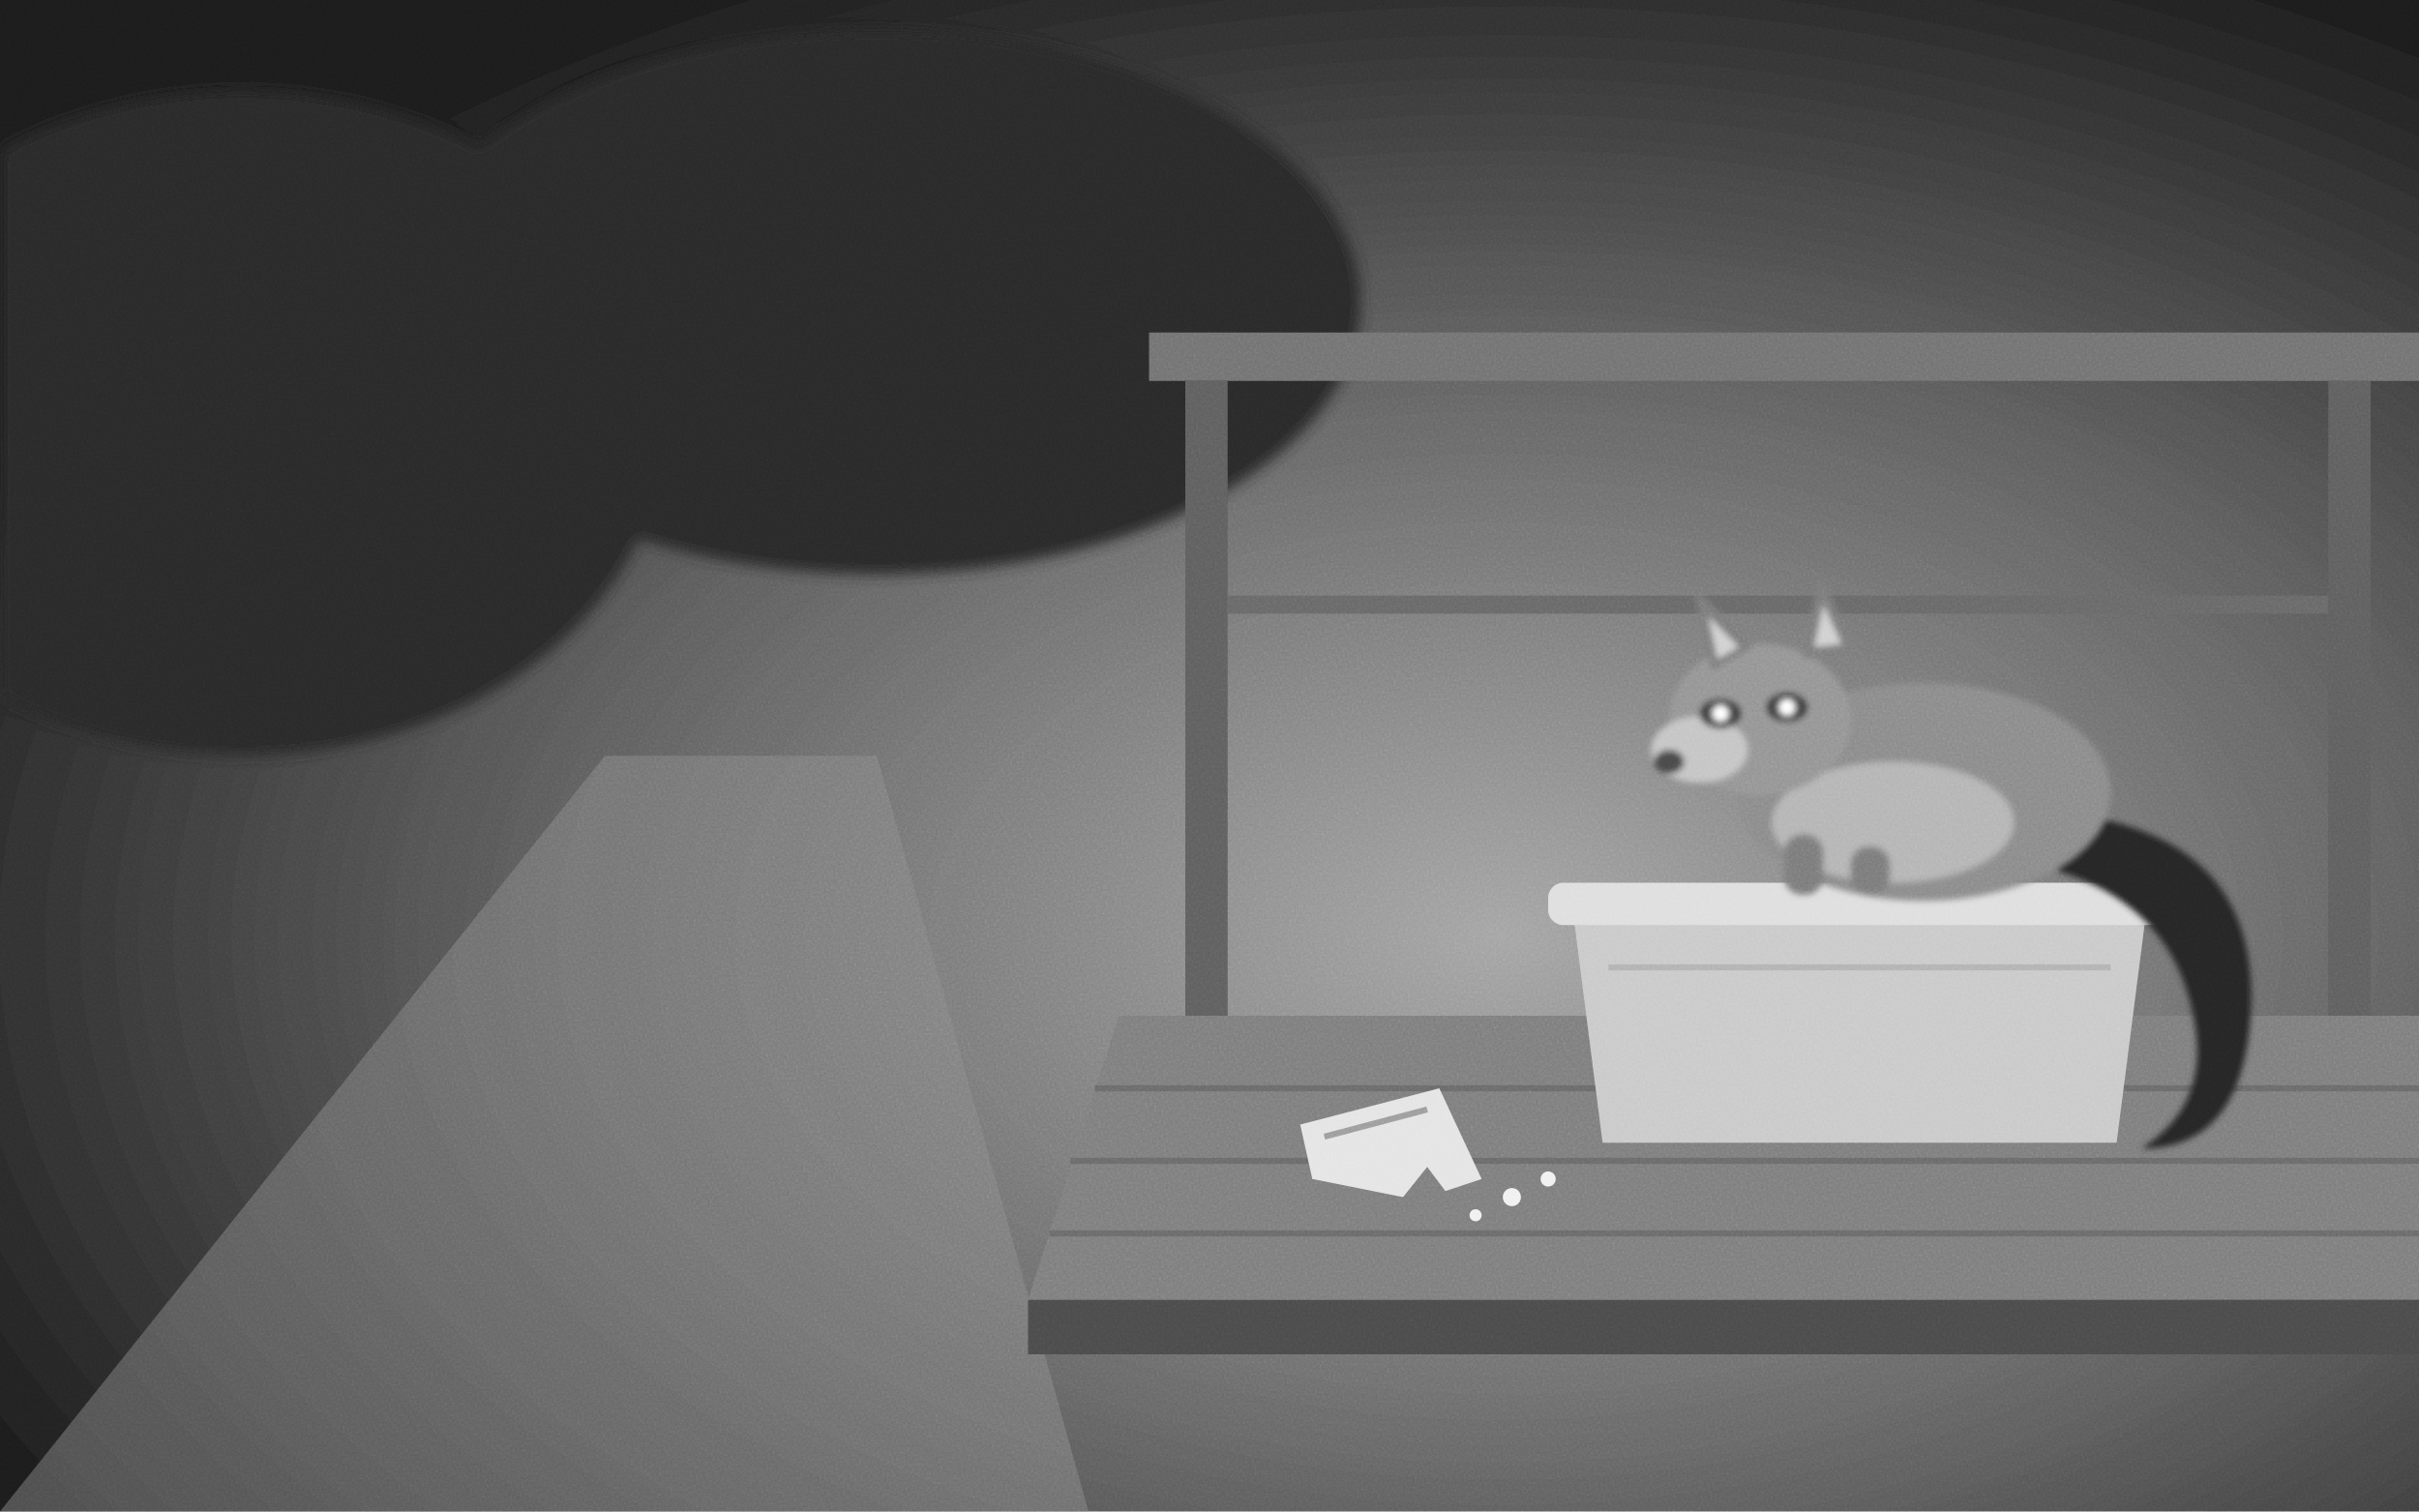
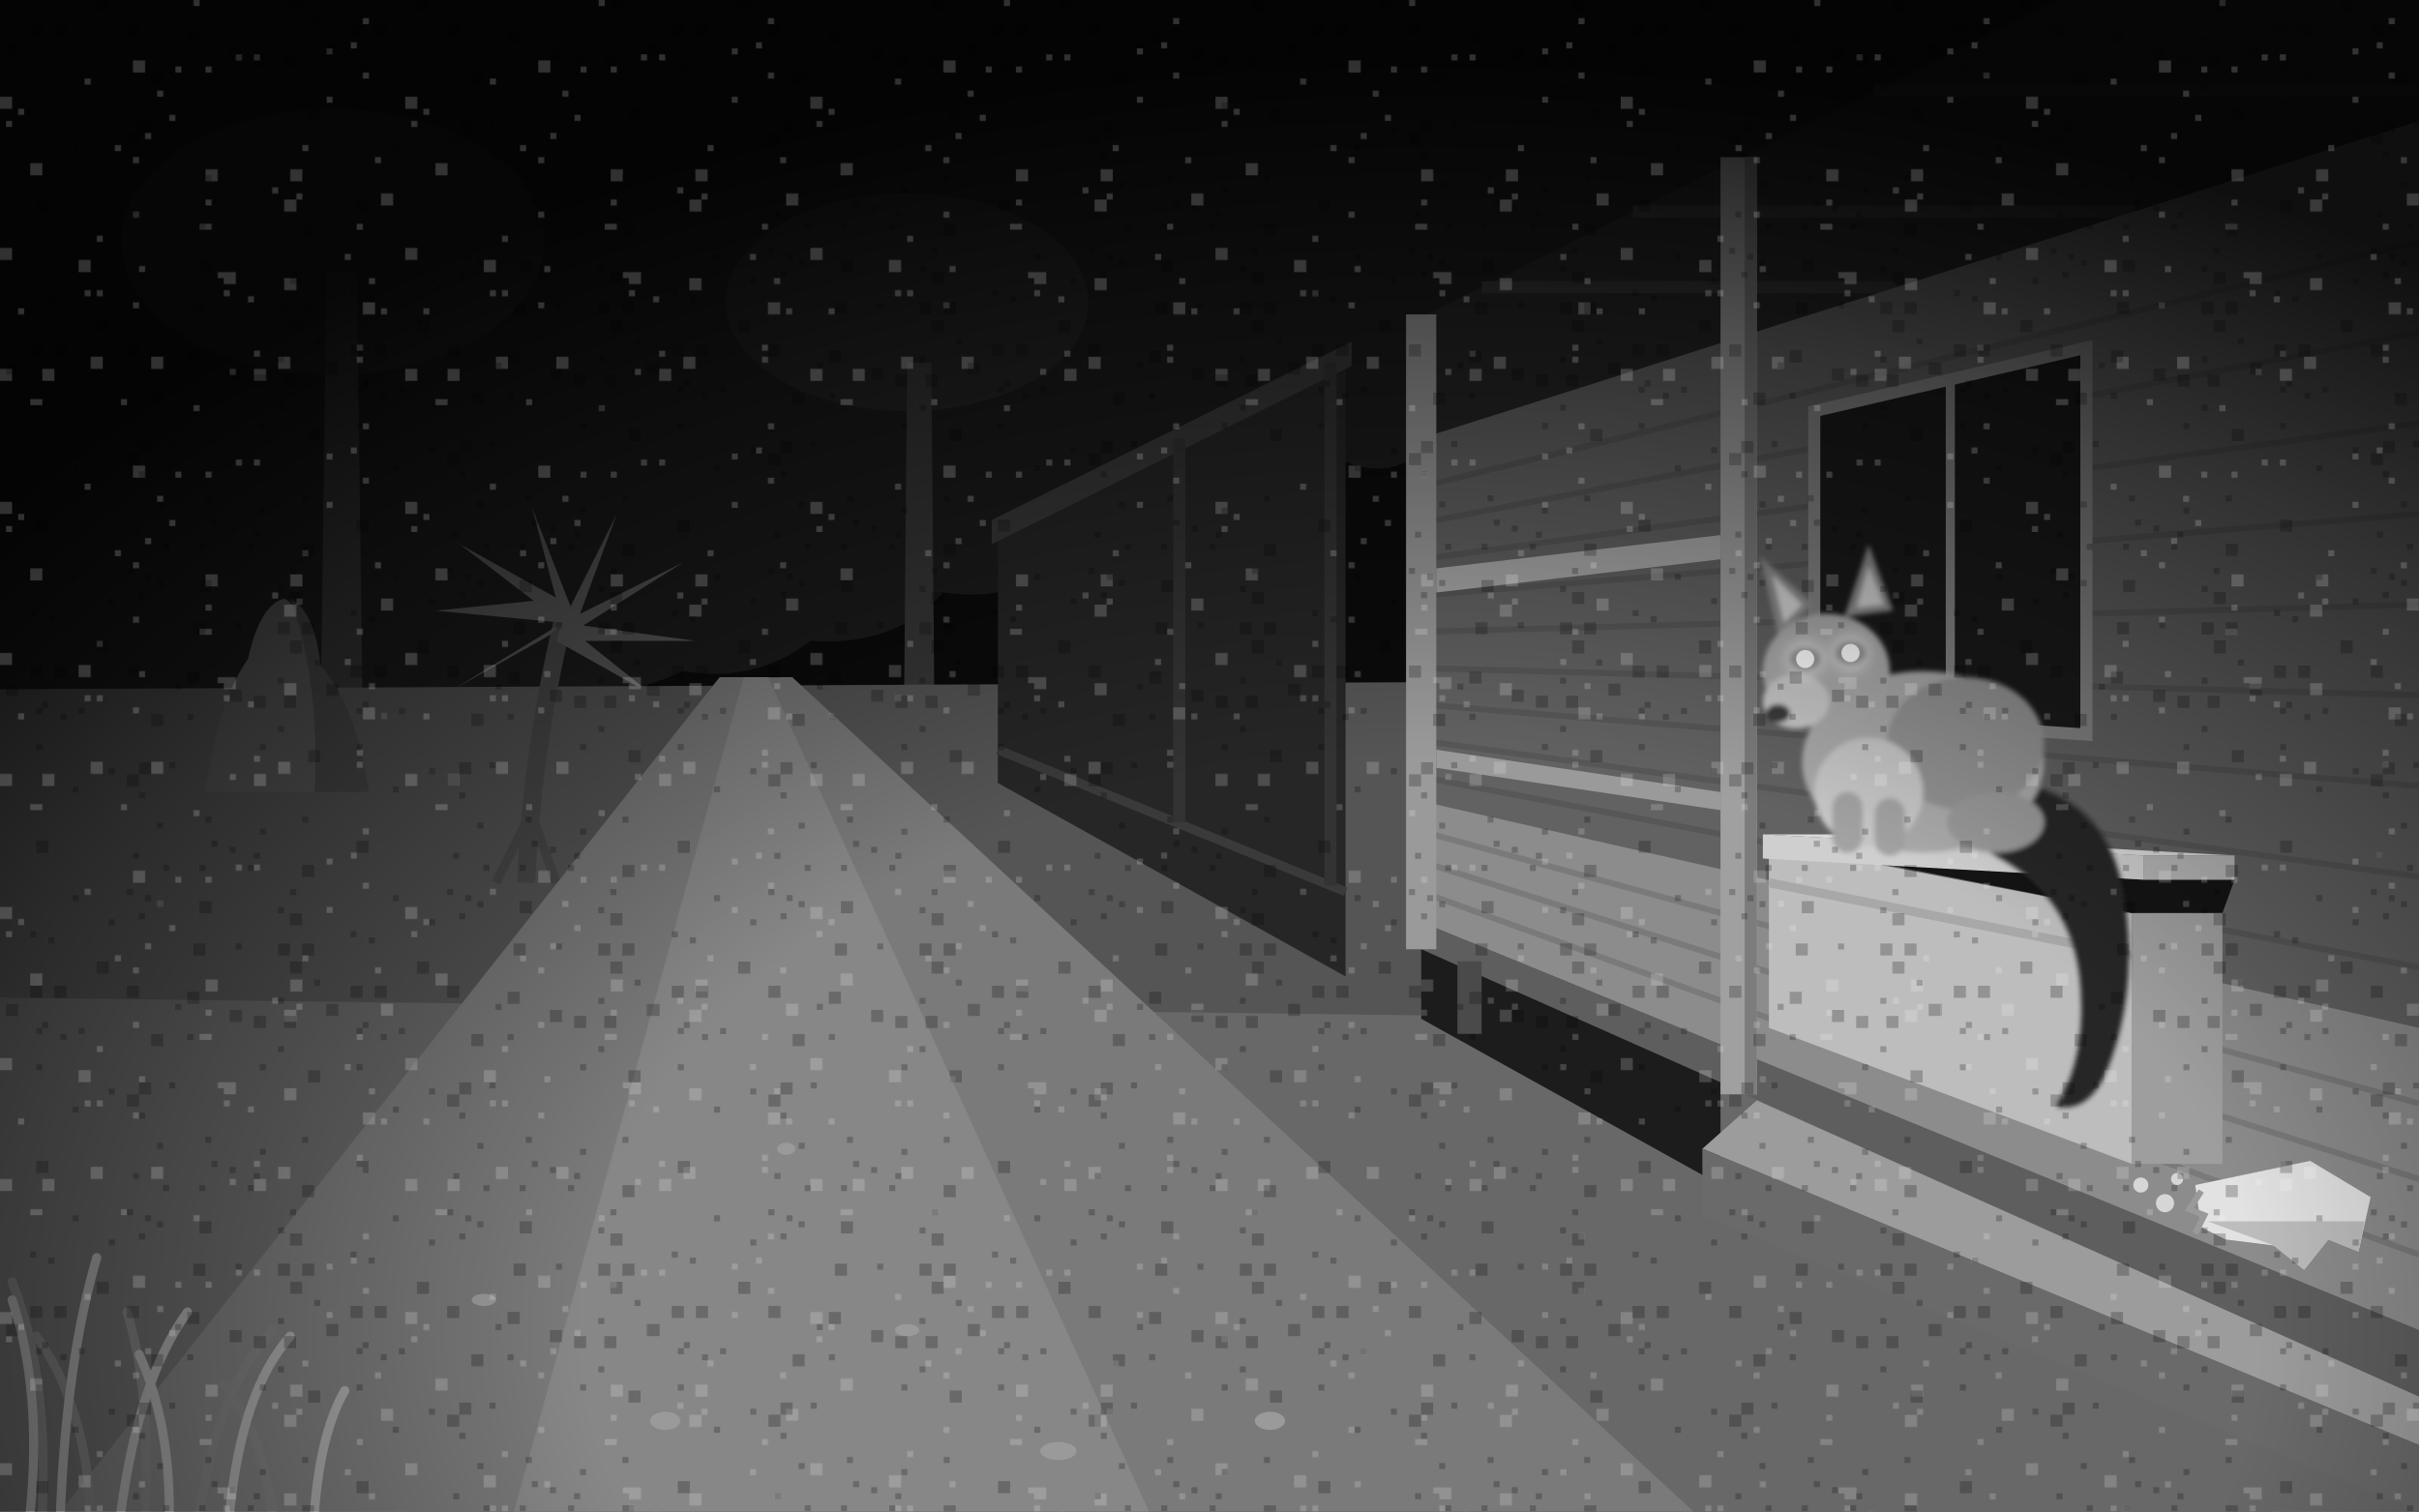
- <svg xmlns="http://www.w3.org/2000/svg" viewBox="0 0 800 500" role="img" aria-label="Infrared trail camera still at night: a brushtail possum sitting on the lid of a plastic tub, with a torn chip packet beside it">
+ <svg xmlns="http://www.w3.org/2000/svg" viewBox="0 0 800 500" role="img" aria-label="Infrared trail camera photo at night: a brushtail possum sitting on the snack box lid on the Cabin 4 verandah, with a torn chip packet beside the box">
  <defs>
-     <filter id="mono">
-       <feColorMatrix type="saturate" values="0" />
+     <radialGradient id="falloff" gradientUnits="userSpaceOnUse" cx="0" cy="0" r="1" gradientTransform="translate(470 440) scale(620 420)">
+       <stop offset="0.45" stop-color="#000" stop-opacity="0" />
+       <stop offset="0.8" stop-color="#000" stop-opacity="0.5" />
+       <stop offset="1" stop-color="#000" stop-opacity="0.85" />
+     </radialGradient>
+     <pattern id="noise-light" width="67" height="67" patternUnits="userSpaceOnUse" patternTransform="scale(2)">
+       <path fill="#fff" d="M0 61h2v2h-2zM14 48h1v1h-1zM22 50h1v1h-1zM36 45h1v1h-1zM54 16h1v1h-1zM47 46h2v2h-2zM45 31h1v1h-1zM54 8h1v1h-1zM61 46h1v1h-1zM38 61h1v1h-1zM24 22h1v1h-1zM22 10h2v2h-2zM28 19h1v1h-1zM37 48h1v1h-1zM3 18h1v1h-1zM34 28h2v2h-2zM60 3h1v1h-1zM23 44h1v1h-1zM34 11h1v1h-1zM19 24h1v1h-1zM22 35h1v1h-1zM15 60h1v1h-1zM57 42h1v1h-1zM34 33h1v1h-1zM62 26h1v1h-1zM16 39h1v1h-1zM22 26h1v1h-1zM58 7h1v1h-1zM5 27h2v2h-2zM5 66h2v2h-2zM42 9h1v1h-1zM39 9h1v1h-1zM59 59h1v1h-1zM60 50h2v2h-2zM0 16h2v2h-2zM0 41h2v2h-2zM49 32h1v1h-1zM15 59h2v2h-2zM25 59h2v2h-2zM32 0h1v1h-1zM42 61h2v2h-2zM60 12h1v1h-1zM37 45h2v2h-2zM14 13h1v1h-1zM3 51h1v1h-1zM47 33h2v2h-2zM7 61h2v2h-2zM46 59h2v2h-2zM59 57h1v1h-1zM63 51h1v1h-1zM16 48h1v1h-1zM26 15h1v1h-1zM59 37h1v1h-1zM41 49h1v1h-1zM48 28h2v2h-2zM20 66h1v1h-1zM42 58h1v1h-1zM13 43h2v2h-2zM33 37h1v1h-1zM63 32h2v2h-2zM29 11h1v1h-1zM34 37h1v1h-1zM50 24h1v1h-1zM1 20h1v1h-1z" />
+     </pattern>
+     <pattern id="noise-dark" width="53" height="53" patternUnits="userSpaceOnUse" patternTransform="scale(2)">
+       <path fill="#000" d="M1 7h2v2h-2zM5 4h2v2h-2zM32 50h2v2h-2zM7 10h1v1h-1zM12 24h1v1h-1zM22 35h1v1h-1zM21 22h2v2h-2zM12 42h1v1h-1zM8 49h1v1h-1zM6 11h1v1h-1zM9 4h2v2h-2zM34 29h1v1h-1zM52 3h1v1h-1zM16 0h2v2h-2zM21 4h2v2h-2zM48 41h1v1h-1zM23 45h1v1h-1zM42 35h1v1h-1zM18 21h1v1h-1zM26 30h1v1h-1zM35 33h1v1h-1zM46 44h1v1h-1zM23 25h1v1h-1zM51 18h2v2h-2zM18 46h1v1h-1zM39 50h1v1h-1zM10 12h1v1h-1zM5 48h1v1h-1zM33 37h1v1h-1zM46 14h1v1h-1zM23 20h2v2h-2zM31 12h1v1h-1zM43 17h1v1h-1zM46 6h1v1h-1zM48 0h2v2h-2zM47 9h2v2h-2zM50 37h2v2h-2zM6 33h2v2h-2zM43 31h1v1h-1zM6 17h1v1h-1zM50 29h1v1h-1zM41 37h1v1h-1zM31 5h2v2h-2zM13 11h1v1h-1zM33 43h2v2h-2zM21 41h1v1h-1zM26 43h1v1h-1zM48 45h2v2h-2zM38 8h2v2h-2zM50 50h2v2h-2zM46 50h2v2h-2zM29 7h1v1h-1zM25 12h2v2h-2zM24 42h1v1h-1zM27 37h1v1h-1zM42 9h2v2h-2zM38 34h1v1h-1zM28 20h1v1h-1z" />
+     </pattern>
+     <filter id="fur" x="-10%" y="-10%" width="120%" height="120%">
+       <feGaussianBlur stdDeviation="0.8" />
    </filter>
-     <filter id="grain" x="0" y="0" width="100%" height="100%">
-       <feTurbulence type="fractalNoise" baseFrequency="1.3" numOctaves="2" seed="9" />
-       <feColorMatrix type="saturate" values="0" />
+     <filter id="shine" x="-100%" y="-100%" width="300%" height="300%">
+       <feGaussianBlur stdDeviation="2.5" />
    </filter>
-     <filter id="soft">
-       <feGaussianBlur stdDeviation="2.2" />
-     </filter>
-     <filter id="fur">
-       <feGaussianBlur stdDeviation="1.1" />
-     </filter>
-     <filter id="glow">
-       <feGaussianBlur stdDeviation="1.2" />
-     </filter>
-     <radialGradient id="flash" cx="0.62" cy="0.62" r="0.7">
-       <stop offset="0" stop-color="#a4a4a4" />
-       <stop offset="0.55" stop-color="#606060" />
-       <stop offset="1" stop-color="#1e1e1e" />
-     </radialGradient>
  </defs>
-   <g filter="url(#mono)">
-     <rect width="800" height="500" fill="url(#flash)" />
-     <g fill="#2a2a2a" filter="url(#soft)">
-       <ellipse cx="80" cy="140" rx="140" ry="110" />
-       <ellipse cx="290" cy="100" rx="160" ry="90" />
+   <g id="scene">
+     <rect width="800" height="500" fill="#0b0b0b" />
+     <path id="tree-line" d="M0 0H800V120L470 150Q456 160 440 150Q430 172 404 168Q390 186 360 180Q340 200 312 196Q296 214 268 212Q250 226 226 222Q200 234 170 228Q150 236 120 230Q96 238 70 232Q40 240 0 234Z" fill="#1c1c1c" />
+     <g id="far-trees" fill="#262626">
+       <ellipse cx="110" cy="80" rx="70" ry="44" />
+       <ellipse cx="300" cy="100" rx="60" ry="36" />
    </g>
-     <polygon points="0,500 200,250 290,250 360,500" fill="#8c8c8c" opacity="0.45" />
-     <rect x="380" y="110" width="420" height="16" fill="#727272" />
-     <rect x="392" y="126" width="14" height="210" fill="#5e5e5e" />
-     <rect x="770" y="126" width="14" height="210" fill="#5e5e5e" />
-     <line x1="406" y1="200" x2="770" y2="200" stroke="#686868" stroke-width="6" />
-     <polygon points="370,336 800,336 800,430 340,430" fill="#7d7d7d" />
-     <g stroke="#6a6a6a" stroke-width="2">
-       <line x1="362" y1="360" x2="800" y2="360" />
-       <line x1="354" y1="384" x2="800" y2="384" />
-       <line x1="347" y1="408" x2="800" y2="408" />
+     <g id="woollybutt-trunks" fill="#383838">
+       <path d="M106 240l2 -150h10l2 150z" />
+       <path d="M299 232l1 -112h8l1 112z" />
    </g>
-     <rect x="340" y="430" width="460" height="18" fill="#4c4c4c" />
-     <path d="M520 300 h190 l-10 78 h-170 z" fill="#c9c9c9" />
-     <rect x="512" y="292" width="206" height="14" rx="5" fill="#dedede" />
-     <path d="M532 320 h166" stroke="#b2b2b2" stroke-width="2" />
-     <path d="M430 372 l46 -12 l14 30 l-12 4 l-6 -8 l-8 10 l-30 -6 z" fill="#e4e4e4" />
-     <path d="M438 376 l34 -9" stroke="#9c9c9c" stroke-width="2" />
-     <g fill="#f0f0f0">
-       <circle cx="500" cy="396" r="3" />
-       <circle cx="512" cy="390" r="2.5" />
-       <circle cx="488" cy="402" r="2" />
+     <path d="M0 228L800 224V500H0Z" fill="#555" />
+     <path d="M0 330L800 340V500H0Z" fill="#686868" />
+     <g id="termite-mound">
+       <path d="M68 262q4 -30 14 -44q4 -18 12 -20q8 4 10 22q12 14 16 42z" fill="#5c5c5c" />
+       <path d="M96 198q8 4 10 22q12 14 16 42h-18q2 -36 -8 -64z" fill="#4a4a4a" />
    </g>
-     <g filter="url(#fur)">
-       <path d="M690 270 q60 10 54 70 q-4 40 -36 40 q22 -14 18 -40 q-6 -40 -46 -52 z" fill="#262626" />
-       <ellipse cx="636" cy="262" rx="62" ry="36" fill="#8a8a8a" />
-       <ellipse cx="626" cy="272" rx="40" ry="20" fill="#b4b4b4" />
-       <rect x="590" y="276" width="13" height="20" rx="6" fill="#7a7a7a" />
-       <rect x="612" y="280" width="13" height="16" rx="6" fill="#7a7a7a" />
-       <ellipse cx="582" cy="238" rx="30" ry="25" fill="#949494" />
-       <ellipse cx="562" cy="248" rx="16" ry="11" fill="#c4c4c4" />
-       <path d="M566 222 l-6 -28 l20 20 z" fill="#7a7a7a" />
-       <path d="M596 218 l6 -28 l12 26 z" fill="#7a7a7a" />
-       <path d="M568 218 l-3 -14 l10 10 z" fill="#d0d0d0" />
-       <path d="M600 214 l3 -14 l6 13 z" fill="#d0d0d0" />
-       <ellipse cx="569" cy="236" rx="7" ry="5" fill="#3a3a3a" />
-       <ellipse cx="591" cy="234" rx="7" ry="5" fill="#3a3a3a" />
-       <ellipse cx="552" cy="252" rx="5" ry="4" fill="#4a4a4a" />
+     <g id="pandanus">
+       <path d="M174 292q2 -44 12 -86" stroke="#4a4a4a" stroke-width="6" fill="none" />
+       <path d="M164 292l10 -20M184 292l-8 -22" stroke="#4a4a4a" stroke-width="3" />
+       <path fill="#5a5a5a" d="M186 206l-42 -4l40 -4zM186 206l-34 -26l36 20zM186 206l-10 -38l14 36zM186 206l18 -36l-14 38zM186 206l40 -20l-38 24zM186 206l44 6l-42 0zM186 206l30 24l-32 -18zM186 206l-36 22l32 -18z" />
    </g>
-     <g fill="#ffffff" filter="url(#glow)">
-       <circle cx="569" cy="236" r="3.2" />
-       <circle cx="591" cy="234" r="3.2" />
+     <g id="track">
+       <path d="M20 500L238 224H262L560 500Z" fill="#7a7a7a" />
+       <path d="M170 500L246 224H254L380 500Z" fill="#878787" />
+       <g fill="#9a9a9a">
+         <ellipse cx="220" cy="470" rx="5" ry="3" />
+         <ellipse cx="300" cy="440" rx="4" ry="2" />
+         <ellipse cx="160" cy="430" rx="4" ry="2" />
+         <ellipse cx="350" cy="480" rx="6" ry="3" />
+         <ellipse cx="260" cy="380" rx="3" ry="2" />
+         <ellipse cx="420" cy="470" rx="5" ry="3" />
+       </g>
+     </g>
+     <g id="cabin-5">
+       <path d="M330 175L445 117V323L330 259Z" fill="#262626" />
+       <path d="M328 172L447 113V121L328 180Z" fill="#3a3a3a" />
+       <path d="M330 248L445 295" stroke="#3a3a3a" stroke-width="3" />
+       <path d="M390 145V272M440 120V293" stroke="#333" stroke-width="4" />
+     </g>
+     <g id="cabin-4">
+       <path id="ceiling" d="M470 105L800 -60V40L470 145Z" fill="#262626" />
+       <path d="M490 95H627M540 70H706M620 30H800" stroke="#363636" stroke-width="4" />
+       <path id="wall" d="M470 145L800 40V340L470 265Z" fill="#626262" />
+       <path d="M470 161L800 80M470 173L800 110M470 185L800 140M470 197L800 170M470 209L800 200M470 221L800 230M470 233L800 260M470 245L800 290M470 257L800 320" stroke="#575757" stroke-width="2" />
+       <g id="window">
+         <path d="M600 136L690 115V243L600 237Z" fill="#1a1a1a" stroke="#858585" stroke-width="4" />
+         <path d="M645 126V240" stroke="#858585" stroke-width="3" />
+       </g>
+       <path id="floor" d="M470 265L800 340V440L470 305Z" fill="#8c8c8c" />
+       <path d="M470 275L800 365M470 285L800 390M470 295L800 415" stroke="#7a7a7a" stroke-width="2" />
+       <path id="fascia" d="M470 305L800 440V462L470 314Z" fill="#5e5e5e" />
+       <path id="under-floor" d="M470 314L569 358V392L470 337Z" fill="#1c1c1c" />
+       <rect x="482" y="318" width="8" height="24" fill="#4a4a4a" />
+     </g>
+     <g id="snack-box">
+       <path d="M585 279L705 302V385L585 340Z" fill="#bdbdbd" />
+       <path d="M705 302H735V385H705Z" fill="#9e9e9e" />
+       <path d="M585 292L705 316" stroke="#a8a8a8" stroke-width="3" />
+       <path d="M624 286L705 302L735 302L739 291L709 291Z" fill="#141414" />
+       <path d="M583 276L709 283H739L613 276Z" fill="#dadada" />
+       <path d="M583 276L709 283V291L583 284Z" fill="#cfcfcf" />
+       <path d="M709 283H739V291H709Z" fill="#b4b4b4" />
+     </g>
+     <g id="chip-packet">
+       <path d="M726 392L764 384L784 396L780 414L770 410L762 420L752 412L736 410L728 406Z" fill="#e2e2e2" />
+       <path d="M730 404L752 412L762 420L770 410L780 414L782 404Z" fill="#bdbdbd" />
+       <path d="M728 394l-4 6l5 2l-3 6" stroke="#9a9a9a" stroke-width="2" fill="none" />
+       <g fill="#d6d6d6">
+         <circle cx="716" cy="398" r="3" />
+         <circle cx="708" cy="392" r="2.5" />
+         <circle cx="720" cy="390" r="2" />
+       </g>
+     </g>
+     <g id="possum" filter="url(#fur)">
+       <path id="tail" d="M662 258Q696 262 702 294Q708 328 696 356Q690 368 680 366Q690 350 688 326Q686 296 658 282Z" fill="#262626" />
+       <ellipse cx="636" cy="252" rx="40" ry="30" fill="#aaa" />
+       <ellipse cx="650" cy="246" rx="26" ry="22" fill="#939393" />
+       <ellipse cx="660" cy="272" rx="16" ry="10" fill="#999" />
+       <ellipse cx="618" cy="262" rx="18" ry="18" fill="#c6c6c6" />
+       <g fill="#a2a2a2">
+         <rect x="606" y="262" width="10" height="20" rx="5" />
+         <rect x="620" y="264" width="10" height="19" rx="5" />
+       </g>
+       <path d="M588 210l-6 -26l18 16zM610 204l8 -24l8 22z" fill="#8e8e8e" />
+       <path d="M590 206l-4 -16l10 10zM614 201l4 -14l5 13z" fill="#d4d4d4" />
+       <ellipse cx="604" cy="222" rx="21" ry="19" fill="#ababab" />
+       <ellipse cx="594" cy="232" rx="11" ry="9" fill="#c8c8c8" />
+       <ellipse cx="588" cy="236" rx="4" ry="3" fill="#3a3a3a" />
+       <g fill="#3a3a3a">
+         <ellipse cx="597" cy="218" rx="5" ry="4" />
+         <ellipse cx="612" cy="216" rx="5" ry="4" />
+       </g>
+     </g>
+     <g id="eye-shine" fill="#fff">
+       <g filter="url(#shine)" opacity="0.6">
+         <circle cx="597" cy="218" r="6" />
+         <circle cx="612" cy="216" r="6" />
+       </g>
+       <circle cx="597" cy="218" r="3" />
+       <circle cx="612" cy="216" r="3" />
+     </g>
+     <g id="posts-and-rail">
+       <path d="M465 104H475V314H465Z" fill="#9a9a9a" />
+       <path d="M569 52H581V362H569Z" fill="#a0a0a0" />
+       <path d="M577 52H581V362H577Z" fill="#7c7c7c" />
+       <path d="M475 188L569 177V185L475 196Z" fill="#a8a8a8" />
+       <path d="M475 248L569 262V268L475 254Z" fill="#9a9a9a" />
+     </g>
+     <g id="step">
+       <path d="M581 364L800 462V478L563 380Z" fill="#9c9c9c" />
+       <path d="M563 380L800 478V500L563 402Z" fill="#6a6a6a" />
+     </g>
+     <g id="grass" fill="none" stroke-linecap="round">
+       <path d="M14 500q2 -46 -10 -76M30 500q-2 -36 -18 -58M48 500q2 -40 -6 -66M66 500q6 -40 24 -60M90 500q-4 -28 -16 -42" stroke="#7e7e7e" stroke-width="3" />
+       <path d="M10 500q4 -40 -6 -70M20 500q2 -50 12 -84M40 500q6 -44 22 -66M56 500q0 -30 -10 -52M76 500q4 -40 20 -58M104 500q2 -26 10 -40" stroke="#a8a8a8" stroke-width="3" />
    </g>
  </g>
-   <rect width="800" height="500" filter="url(#grain)" opacity="0.25" style="mix-blend-mode:overlay" />
+   <rect width="800" height="500" fill="url(#falloff)" />
+   <rect width="800" height="500" fill="url(#noise-light)" opacity="0.18" />
+   <rect width="800" height="500" fill="url(#noise-dark)" opacity="0.22" />
</svg>
